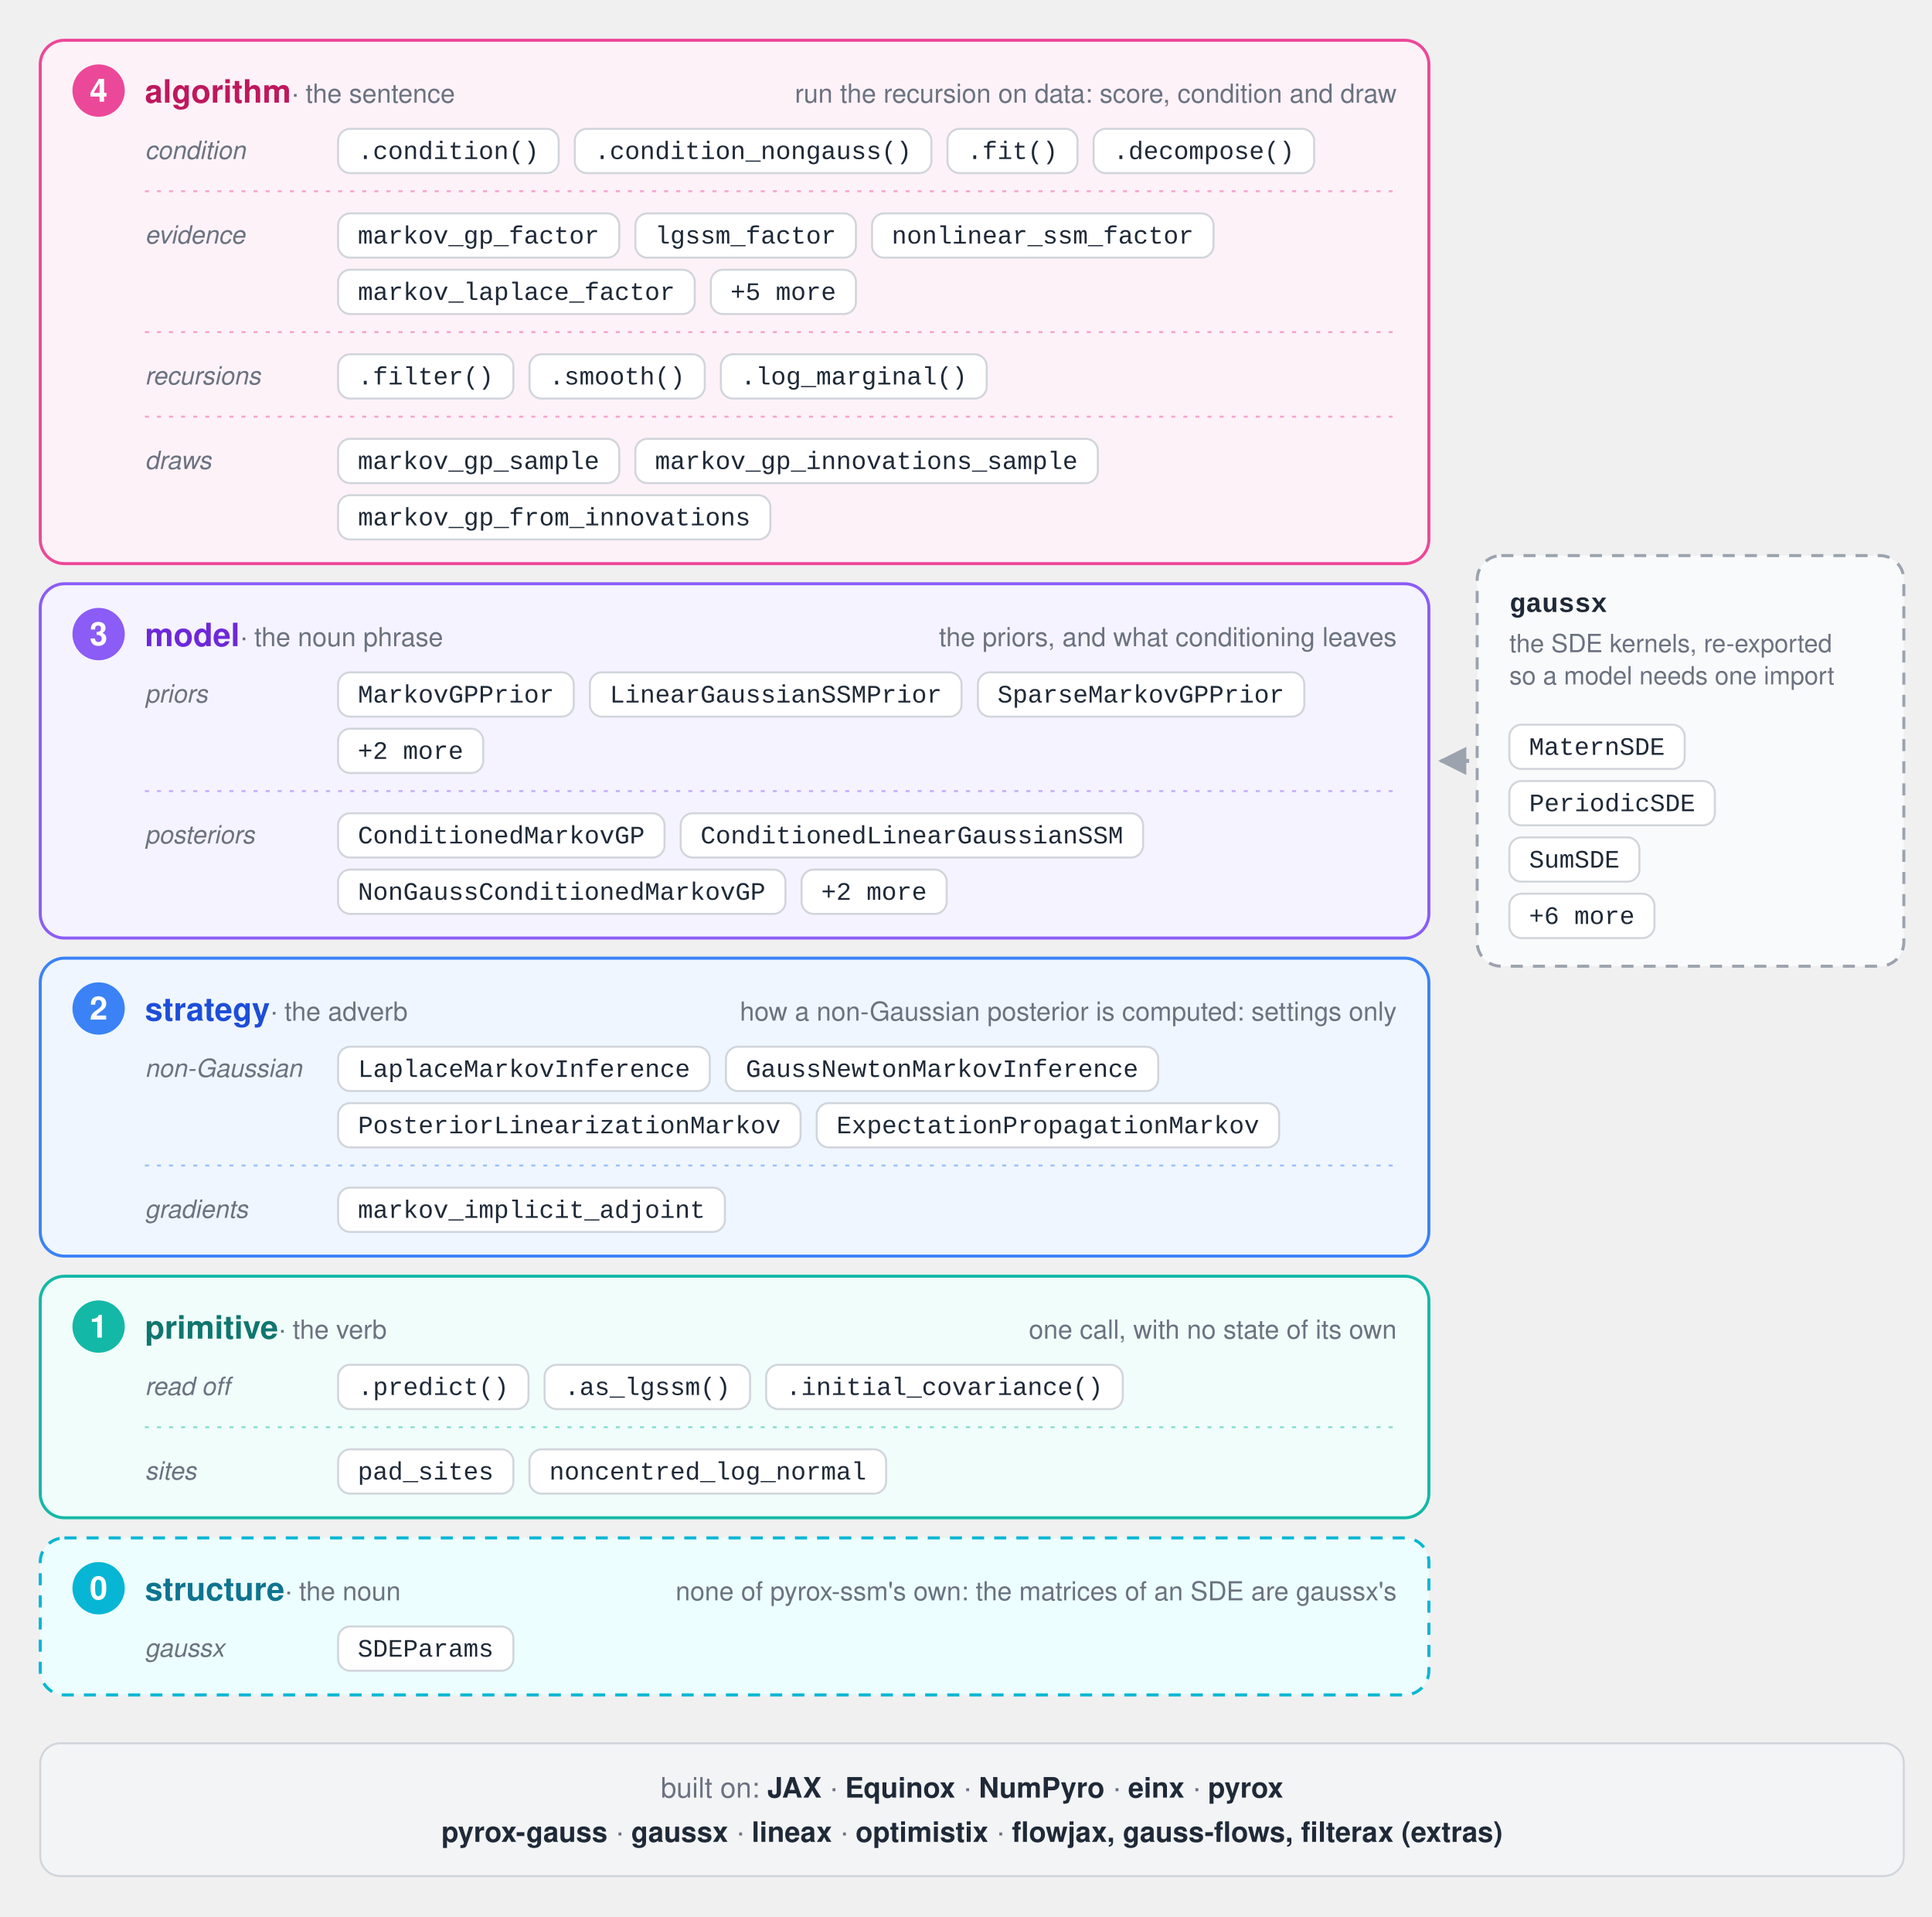
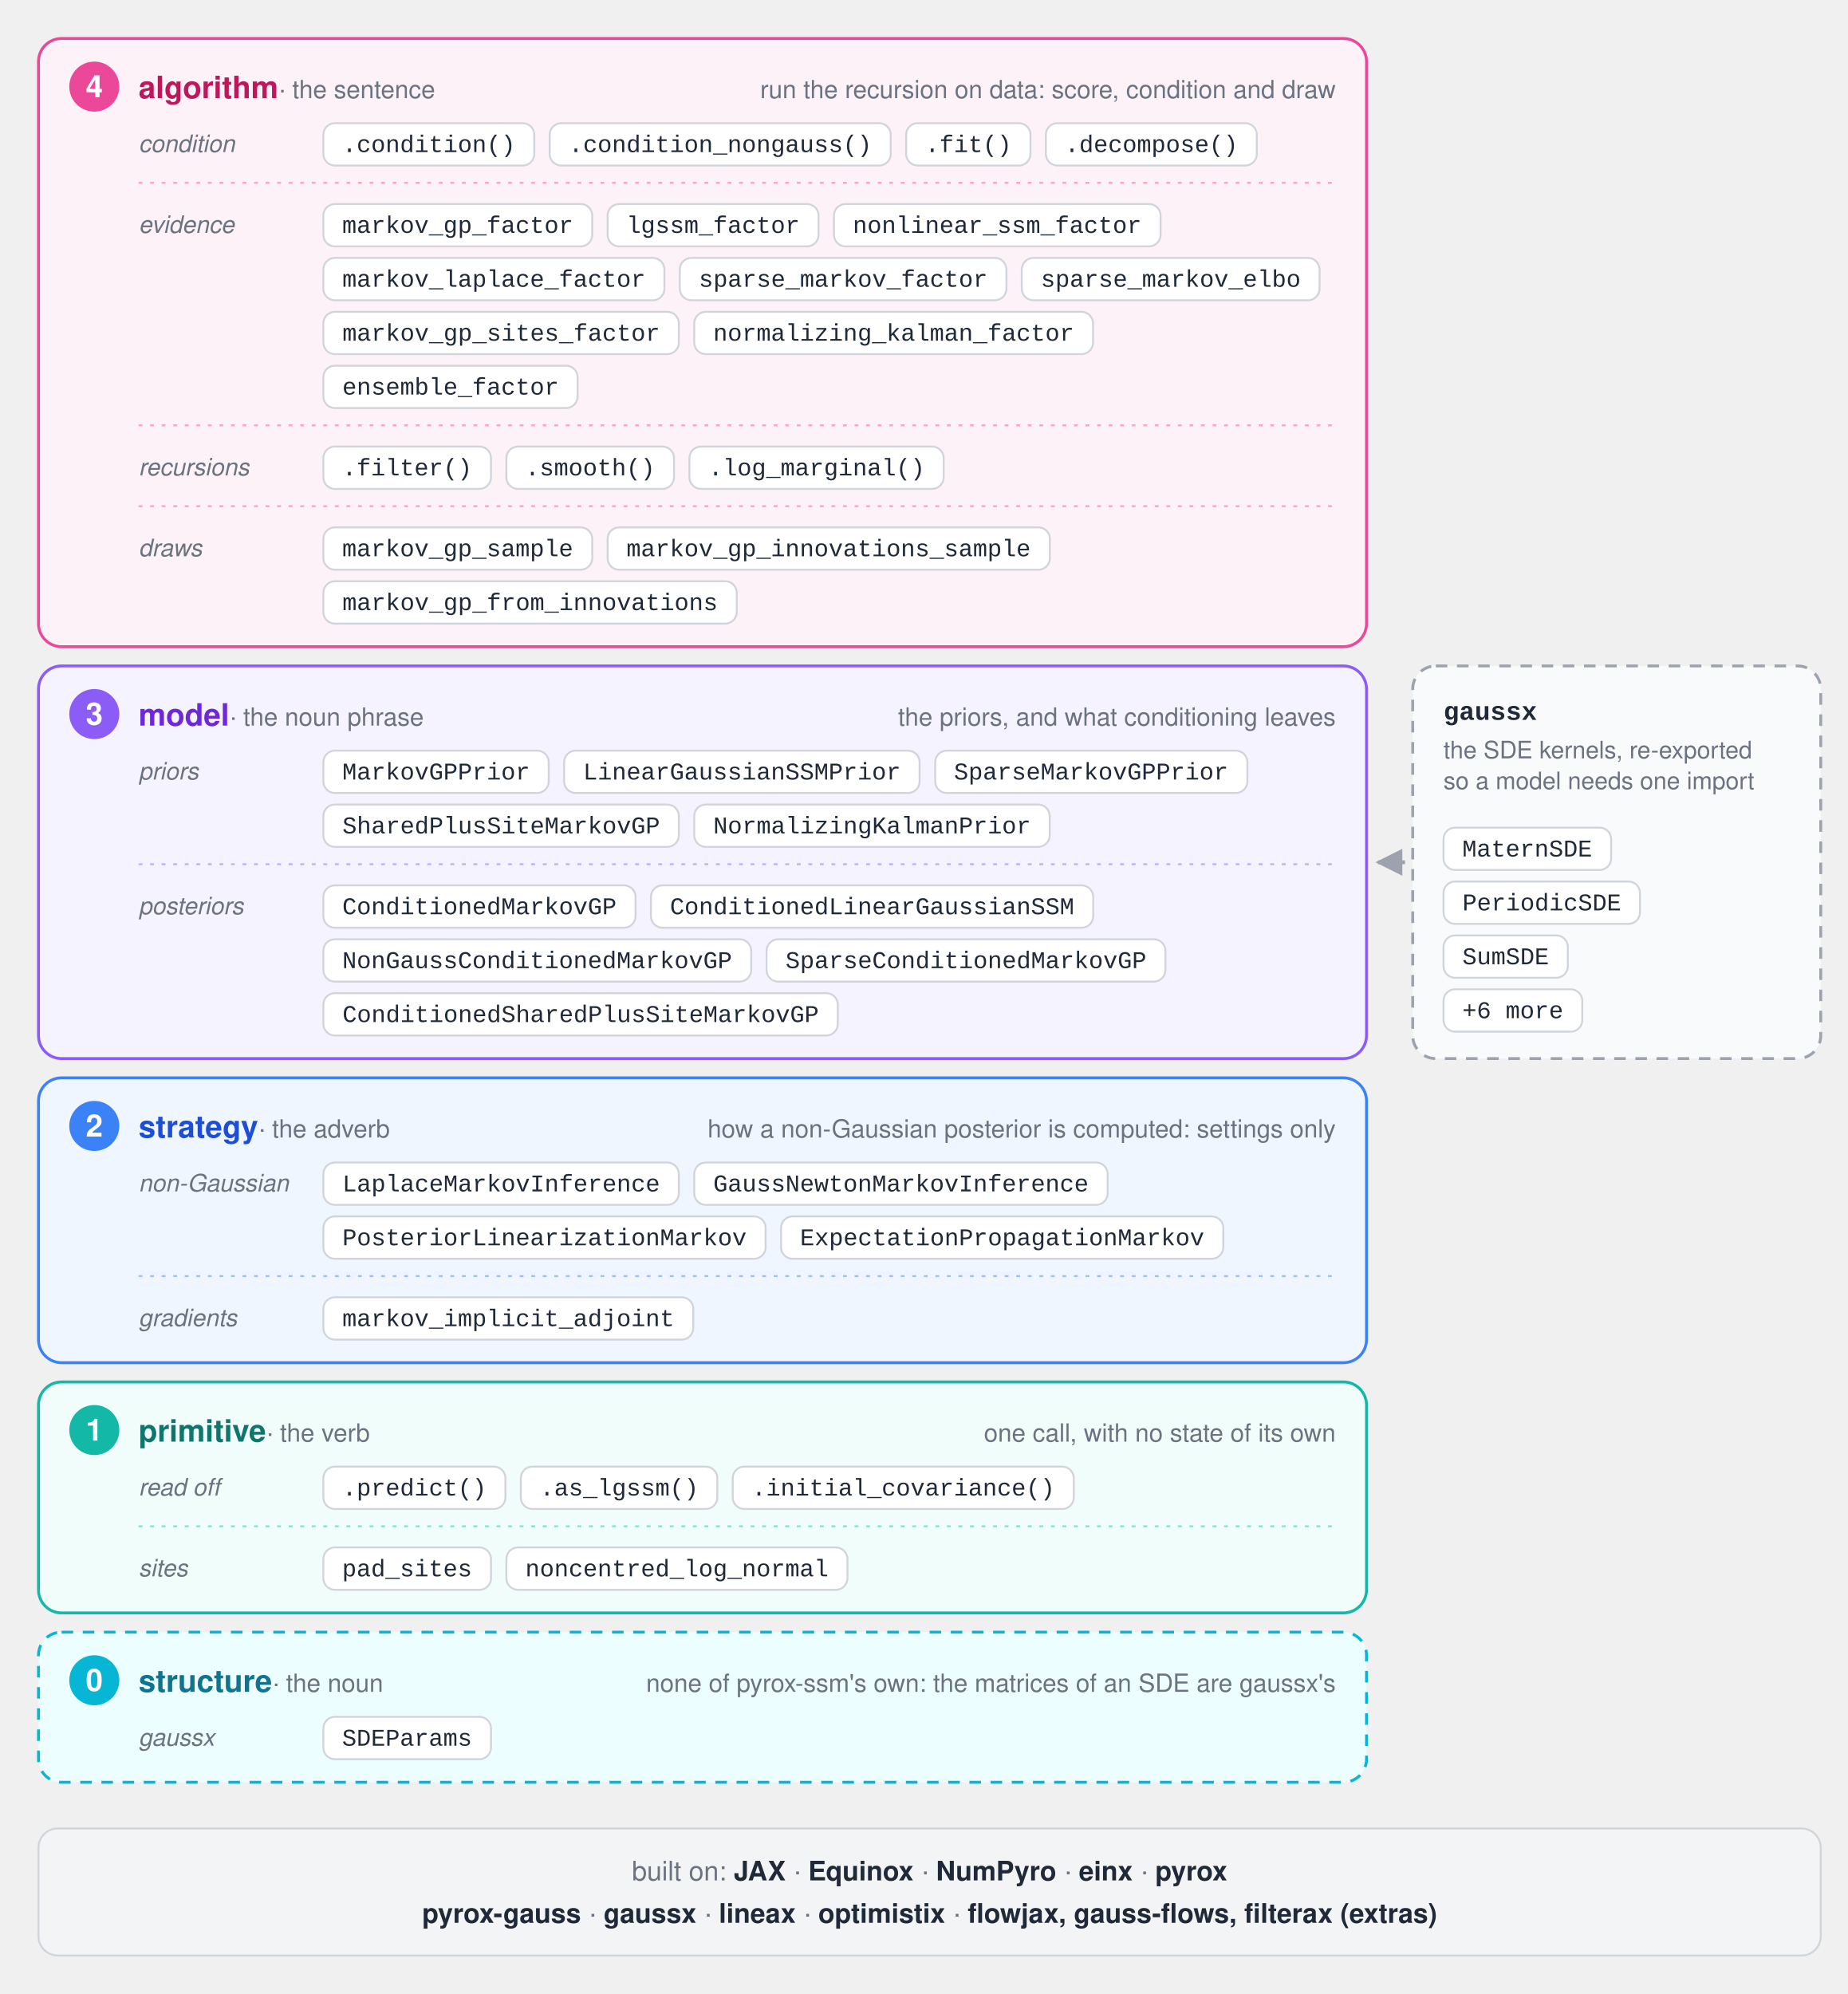
- <svg xmlns="http://www.w3.org/2000/svg" width="960" height="952" viewBox="0 0 960 952" role="img" aria-label="pyrox-ssm on the GeoStack role ladder: conditioning, the evidence factors, the Kalman recursions and the path samplers as algorithms; the priors and their conditioned results as models; the non-Gaussian strategies and the implicit adjoint as strategies; prediction, the linear-Gaussian form, the site padding and a non-centred site helper as primitives; no structure of its own. Beside the ladder, the gaussx SDE kernels pyrox-ssm re-exports.">
+ <svg xmlns="http://www.w3.org/2000/svg" width="960" height="1036" viewBox="0 0 960 1036" role="img" aria-label="pyrox-ssm on the GeoStack role ladder: conditioning, the evidence factors, the Kalman recursions and the path samplers as algorithms; the priors and their conditioned results as models; the non-Gaussian strategies and the implicit adjoint as strategies; prediction, the linear-Gaussian form, the site padding and a non-centred site helper as primitives; no structure of its own. Beside the ladder, the gaussx SDE kernels pyrox-ssm re-exports.">
  <defs>
    <marker id="ah-light" viewBox="0 0 10 10" refX="9" refY="5" markerWidth="7" markerHeight="7" orient="auto-start-reverse">
      <path d="M0 0 L10 5 L0 10 z" fill="#9CA3AF" />
    </marker>
  </defs>
-   <rect x="20" y="20" width="690" height="260.0" rx="12" fill="#FDF2F8" stroke="#EC4899" stroke-width="1.5" />
+   <rect x="20" y="20" width="690" height="316.0" rx="12" fill="#FDF2F8" stroke="#EC4899" stroke-width="1.5" />
  <circle cx="49" cy="45" r="13" fill="#EC4899" />
  <text x="49" y="50.5" text-anchor="middle" font-family="ui-sans-serif, -apple-system, 'Segoe UI', Helvetica, Arial, sans-serif" font-size="16" font-weight="700" fill="#FFFFFF">4</text>
  <text x="72" y="51" font-family="ui-sans-serif, -apple-system, 'Segoe UI', Helvetica, Arial, sans-serif" font-size="16" font-weight="700" fill="#BE185D">algorithm<tspan font-size="13" font-weight="400" fill="#6B7280"> · the sentence</tspan>
  </text>
  <text x="694.0" y="51" text-anchor="end" font-family="ui-sans-serif, -apple-system, 'Segoe UI', Helvetica, Arial, sans-serif" font-size="13" fill="#6B7280">run the recursion on data: score, condition and draw</text>
  <line x1="72.0" y1="95.0" x2="694.0" y2="95.0" stroke="#EC4899" stroke-opacity="0.45" stroke-width="1" stroke-dasharray="2 4" />
-   <line x1="72.0" y1="165.0" x2="694.0" y2="165.0" stroke="#EC4899" stroke-opacity="0.45" stroke-width="1" stroke-dasharray="2 4" />
-   <line x1="72.0" y1="207.0" x2="694.0" y2="207.0" stroke="#EC4899" stroke-opacity="0.45" stroke-width="1" stroke-dasharray="2 4" />
+   <line x1="72.0" y1="221.0" x2="694.0" y2="221.0" stroke="#EC4899" stroke-opacity="0.45" stroke-width="1" stroke-dasharray="2 4" />
+   <line x1="72.0" y1="263.0" x2="694.0" y2="263.0" stroke="#EC4899" stroke-opacity="0.45" stroke-width="1" stroke-dasharray="2 4" />
  <text x="72.0" y="79.0" font-family="ui-sans-serif, -apple-system, 'Segoe UI', Helvetica, Arial, sans-serif" font-size="12.5" font-style="italic" fill="#6B7280">condition</text>
  <text x="72.0" y="121.0" font-family="ui-sans-serif, -apple-system, 'Segoe UI', Helvetica, Arial, sans-serif" font-size="12.5" font-style="italic" fill="#6B7280">evidence</text>
-   <text x="72.0" y="191.0" font-family="ui-sans-serif, -apple-system, 'Segoe UI', Helvetica, Arial, sans-serif" font-size="12.5" font-style="italic" fill="#6B7280">recursions</text>
-   <text x="72.0" y="233.0" font-family="ui-sans-serif, -apple-system, 'Segoe UI', Helvetica, Arial, sans-serif" font-size="12.5" font-style="italic" fill="#6B7280">draws</text>
+   <text x="72.0" y="247.0" font-family="ui-sans-serif, -apple-system, 'Segoe UI', Helvetica, Arial, sans-serif" font-size="12.5" font-style="italic" fill="#6B7280">recursions</text>
+   <text x="72.0" y="289.0" font-family="ui-sans-serif, -apple-system, 'Segoe UI', Helvetica, Arial, sans-serif" font-size="12.5" font-style="italic" fill="#6B7280">draws</text>
  <rect x="168.0" y="64.0" width="109.6" height="22" rx="6" fill="#FFFFFF" stroke="#D1D5DB" />
  <text x="222.8" y="79.0" text-anchor="middle" font-family="ui-monospace, SFMono-Regular, Menlo, Consolas, 'Liberation Mono', monospace" font-size="12.5" fill="#1F2937">.condition()</text>
  <rect x="285.6" y="64.0" width="177.2" height="22" rx="6" fill="#FFFFFF" stroke="#D1D5DB" />
  <text x="374.2" y="79.0" text-anchor="middle" font-family="ui-monospace, SFMono-Regular, Menlo, Consolas, 'Liberation Mono', monospace" font-size="12.5" fill="#1F2937">.condition_nongauss()</text>
  <rect x="470.8" y="64.0" width="64.6" height="22" rx="6" fill="#FFFFFF" stroke="#D1D5DB" />
  <text x="503.1" y="79.0" text-anchor="middle" font-family="ui-monospace, SFMono-Regular, Menlo, Consolas, 'Liberation Mono', monospace" font-size="12.5" fill="#1F2937">.fit()</text>
  <rect x="543.4" y="64.0" width="109.6" height="22" rx="6" fill="#FFFFFF" stroke="#D1D5DB" />
  <text x="598.2" y="79.0" text-anchor="middle" font-family="ui-monospace, SFMono-Regular, Menlo, Consolas, 'Liberation Mono', monospace" font-size="12.5" fill="#1F2937">.decompose()</text>
  <rect x="168.0" y="106.0" width="139.7" height="22" rx="6" fill="#FFFFFF" stroke="#D1D5DB" />
  <text x="237.8" y="121.0" text-anchor="middle" font-family="ui-monospace, SFMono-Regular, Menlo, Consolas, 'Liberation Mono', monospace" font-size="12.5" fill="#1F2937">markov_gp_factor</text>
  <rect x="315.7" y="106.0" width="109.6" height="22" rx="6" fill="#FFFFFF" stroke="#D1D5DB" />
  <text x="370.5" y="121.0" text-anchor="middle" font-family="ui-monospace, SFMono-Regular, Menlo, Consolas, 'Liberation Mono', monospace" font-size="12.5" fill="#1F2937">lgssm_factor</text>
  <rect x="433.3" y="106.0" width="169.7" height="22" rx="6" fill="#FFFFFF" stroke="#D1D5DB" />
  <text x="518.1" y="121.0" text-anchor="middle" font-family="ui-monospace, SFMono-Regular, Menlo, Consolas, 'Liberation Mono', monospace" font-size="12.5" fill="#1F2937">nonlinear_ssm_factor</text>
  <rect x="168.0" y="134.0" width="177.2" height="22" rx="6" fill="#FFFFFF" stroke="#D1D5DB" />
  <text x="256.6" y="149.0" text-anchor="middle" font-family="ui-monospace, SFMono-Regular, Menlo, Consolas, 'Liberation Mono', monospace" font-size="12.5" fill="#1F2937">markov_laplace_factor</text>
-   <rect x="353.2" y="134.0" width="72.1" height="22" rx="6" fill="#FFFFFF" stroke="#D1D5DB" />
-   <text x="389.2" y="149.0" text-anchor="middle" font-family="ui-monospace, SFMono-Regular, Menlo, Consolas, 'Liberation Mono', monospace" font-size="12.5" fill="#1F2937">+5 more</text>
-   <rect x="168.0" y="176.0" width="87.1" height="22" rx="6" fill="#FFFFFF" stroke="#D1D5DB" />
-   <text x="211.5" y="191.0" text-anchor="middle" font-family="ui-monospace, SFMono-Regular, Menlo, Consolas, 'Liberation Mono', monospace" font-size="12.5" fill="#1F2937">.filter()</text>
-   <rect x="263.1" y="176.0" width="87.1" height="22" rx="6" fill="#FFFFFF" stroke="#D1D5DB" />
-   <text x="306.6" y="191.0" text-anchor="middle" font-family="ui-monospace, SFMono-Regular, Menlo, Consolas, 'Liberation Mono', monospace" font-size="12.5" fill="#1F2937">.smooth()</text>
-   <rect x="358.2" y="176.0" width="132.1" height="22" rx="6" fill="#FFFFFF" stroke="#D1D5DB" />
-   <text x="424.3" y="191.0" text-anchor="middle" font-family="ui-monospace, SFMono-Regular, Menlo, Consolas, 'Liberation Mono', monospace" font-size="12.5" fill="#1F2937">.log_marginal()</text>
-   <rect x="168.0" y="218.0" width="139.7" height="22" rx="6" fill="#FFFFFF" stroke="#D1D5DB" />
-   <text x="237.8" y="233.0" text-anchor="middle" font-family="ui-monospace, SFMono-Regular, Menlo, Consolas, 'Liberation Mono', monospace" font-size="12.5" fill="#1F2937">markov_gp_sample</text>
-   <rect x="315.7" y="218.0" width="229.8" height="22" rx="6" fill="#FFFFFF" stroke="#D1D5DB" />
-   <text x="430.5" y="233.0" text-anchor="middle" font-family="ui-monospace, SFMono-Regular, Menlo, Consolas, 'Liberation Mono', monospace" font-size="12.5" fill="#1F2937">markov_gp_innovations_sample</text>
-   <rect x="168.0" y="246.0" width="214.8" height="22" rx="6" fill="#FFFFFF" stroke="#D1D5DB" />
-   <text x="275.4" y="261.0" text-anchor="middle" font-family="ui-monospace, SFMono-Regular, Menlo, Consolas, 'Liberation Mono', monospace" font-size="12.5" fill="#1F2937">markov_gp_from_innovations</text>
-   <rect x="20" y="290.0" width="690" height="176.0" rx="12" fill="#F5F3FF" stroke="#8B5CF6" stroke-width="1.5" />
-   <circle cx="49" cy="315.0" r="13" fill="#8B5CF6" />
-   <text x="49" y="320.5" text-anchor="middle" font-family="ui-sans-serif, -apple-system, 'Segoe UI', Helvetica, Arial, sans-serif" font-size="16" font-weight="700" fill="#FFFFFF">3</text>
-   <text x="72" y="321.0" font-family="ui-sans-serif, -apple-system, 'Segoe UI', Helvetica, Arial, sans-serif" font-size="16" font-weight="700" fill="#6D28D9">model<tspan font-size="13" font-weight="400" fill="#6B7280"> · the noun phrase</tspan>
+   <rect x="353.2" y="134.0" width="169.7" height="22" rx="6" fill="#FFFFFF" stroke="#D1D5DB" />
+   <text x="438.1" y="149.0" text-anchor="middle" font-family="ui-monospace, SFMono-Regular, Menlo, Consolas, 'Liberation Mono', monospace" font-size="12.5" fill="#1F2937">sparse_markov_factor</text>
+   <rect x="530.9" y="134.0" width="154.7" height="22" rx="6" fill="#FFFFFF" stroke="#D1D5DB" />
+   <text x="608.3" y="149.0" text-anchor="middle" font-family="ui-monospace, SFMono-Regular, Menlo, Consolas, 'Liberation Mono', monospace" font-size="12.5" fill="#1F2937">sparse_markov_elbo</text>
+   <rect x="168.0" y="162.0" width="184.7" height="22" rx="6" fill="#FFFFFF" stroke="#D1D5DB" />
+   <text x="260.4" y="177.0" text-anchor="middle" font-family="ui-monospace, SFMono-Regular, Menlo, Consolas, 'Liberation Mono', monospace" font-size="12.5" fill="#1F2937">markov_gp_sites_factor</text>
+   <rect x="360.7" y="162.0" width="207.2" height="22" rx="6" fill="#FFFFFF" stroke="#D1D5DB" />
+   <text x="464.3" y="177.0" text-anchor="middle" font-family="ui-monospace, SFMono-Regular, Menlo, Consolas, 'Liberation Mono', monospace" font-size="12.5" fill="#1F2937">normalizing_kalman_factor</text>
+   <rect x="168.0" y="190.0" width="132.1" height="22" rx="6" fill="#FFFFFF" stroke="#D1D5DB" />
+   <text x="234.1" y="205.0" text-anchor="middle" font-family="ui-monospace, SFMono-Regular, Menlo, Consolas, 'Liberation Mono', monospace" font-size="12.5" fill="#1F2937">ensemble_factor</text>
+   <rect x="168.0" y="232.0" width="87.1" height="22" rx="6" fill="#FFFFFF" stroke="#D1D5DB" />
+   <text x="211.5" y="247.0" text-anchor="middle" font-family="ui-monospace, SFMono-Regular, Menlo, Consolas, 'Liberation Mono', monospace" font-size="12.5" fill="#1F2937">.filter()</text>
+   <rect x="263.1" y="232.0" width="87.1" height="22" rx="6" fill="#FFFFFF" stroke="#D1D5DB" />
+   <text x="306.6" y="247.0" text-anchor="middle" font-family="ui-monospace, SFMono-Regular, Menlo, Consolas, 'Liberation Mono', monospace" font-size="12.5" fill="#1F2937">.smooth()</text>
+   <rect x="358.2" y="232.0" width="132.1" height="22" rx="6" fill="#FFFFFF" stroke="#D1D5DB" />
+   <text x="424.3" y="247.0" text-anchor="middle" font-family="ui-monospace, SFMono-Regular, Menlo, Consolas, 'Liberation Mono', monospace" font-size="12.5" fill="#1F2937">.log_marginal()</text>
+   <rect x="168.0" y="274.0" width="139.7" height="22" rx="6" fill="#FFFFFF" stroke="#D1D5DB" />
+   <text x="237.8" y="289.0" text-anchor="middle" font-family="ui-monospace, SFMono-Regular, Menlo, Consolas, 'Liberation Mono', monospace" font-size="12.5" fill="#1F2937">markov_gp_sample</text>
+   <rect x="315.7" y="274.0" width="229.8" height="22" rx="6" fill="#FFFFFF" stroke="#D1D5DB" />
+   <text x="430.5" y="289.0" text-anchor="middle" font-family="ui-monospace, SFMono-Regular, Menlo, Consolas, 'Liberation Mono', monospace" font-size="12.5" fill="#1F2937">markov_gp_innovations_sample</text>
+   <rect x="168.0" y="302.0" width="214.8" height="22" rx="6" fill="#FFFFFF" stroke="#D1D5DB" />
+   <text x="275.4" y="317.0" text-anchor="middle" font-family="ui-monospace, SFMono-Regular, Menlo, Consolas, 'Liberation Mono', monospace" font-size="12.5" fill="#1F2937">markov_gp_from_innovations</text>
+   <rect x="20" y="346.0" width="690" height="204.0" rx="12" fill="#F5F3FF" stroke="#8B5CF6" stroke-width="1.5" />
+   <circle cx="49" cy="371.0" r="13" fill="#8B5CF6" />
+   <text x="49" y="376.5" text-anchor="middle" font-family="ui-sans-serif, -apple-system, 'Segoe UI', Helvetica, Arial, sans-serif" font-size="16" font-weight="700" fill="#FFFFFF">3</text>
+   <text x="72" y="377.0" font-family="ui-sans-serif, -apple-system, 'Segoe UI', Helvetica, Arial, sans-serif" font-size="16" font-weight="700" fill="#6D28D9">model<tspan font-size="13" font-weight="400" fill="#6B7280"> · the noun phrase</tspan>
  </text>
-   <text x="694.0" y="321.0" text-anchor="end" font-family="ui-sans-serif, -apple-system, 'Segoe UI', Helvetica, Arial, sans-serif" font-size="13" fill="#6B7280">the priors, and what conditioning leaves</text>
-   <line x1="72.0" y1="393.0" x2="694.0" y2="393.0" stroke="#8B5CF6" stroke-opacity="0.45" stroke-width="1" stroke-dasharray="2 4" />
-   <text x="72.0" y="349.0" font-family="ui-sans-serif, -apple-system, 'Segoe UI', Helvetica, Arial, sans-serif" font-size="12.5" font-style="italic" fill="#6B7280">priors</text>
-   <text x="72.0" y="419.0" font-family="ui-sans-serif, -apple-system, 'Segoe UI', Helvetica, Arial, sans-serif" font-size="12.5" font-style="italic" fill="#6B7280">posteriors</text>
-   <rect x="168.0" y="334.0" width="117.1" height="22" rx="6" fill="#FFFFFF" stroke="#D1D5DB" />
-   <text x="226.6" y="349.0" text-anchor="middle" font-family="ui-monospace, SFMono-Regular, Menlo, Consolas, 'Liberation Mono', monospace" font-size="12.5" fill="#1F2937">MarkovGPPrior</text>
-   <rect x="293.1" y="334.0" width="184.7" height="22" rx="6" fill="#FFFFFF" stroke="#D1D5DB" />
-   <text x="385.5" y="349.0" text-anchor="middle" font-family="ui-monospace, SFMono-Regular, Menlo, Consolas, 'Liberation Mono', monospace" font-size="12.5" fill="#1F2937">LinearGaussianSSMPrior</text>
-   <rect x="485.9" y="334.0" width="162.2" height="22" rx="6" fill="#FFFFFF" stroke="#D1D5DB" />
-   <text x="566.9" y="349.0" text-anchor="middle" font-family="ui-monospace, SFMono-Regular, Menlo, Consolas, 'Liberation Mono', monospace" font-size="12.5" fill="#1F2937">SparseMarkovGPPrior</text>
-   <rect x="168.0" y="362.0" width="72.1" height="22" rx="6" fill="#FFFFFF" stroke="#D1D5DB" />
-   <text x="204.0" y="377.0" text-anchor="middle" font-family="ui-monospace, SFMono-Regular, Menlo, Consolas, 'Liberation Mono', monospace" font-size="12.5" fill="#1F2937">+2 more</text>
-   <rect x="168.0" y="404.0" width="162.2" height="22" rx="6" fill="#FFFFFF" stroke="#D1D5DB" />
-   <text x="249.1" y="419.0" text-anchor="middle" font-family="ui-monospace, SFMono-Regular, Menlo, Consolas, 'Liberation Mono', monospace" font-size="12.5" fill="#1F2937">ConditionedMarkovGP</text>
-   <rect x="338.2" y="404.0" width="229.8" height="22" rx="6" fill="#FFFFFF" stroke="#D1D5DB" />
-   <text x="453.1" y="419.0" text-anchor="middle" font-family="ui-monospace, SFMono-Regular, Menlo, Consolas, 'Liberation Mono', monospace" font-size="12.5" fill="#1F2937">ConditionedLinearGaussianSSM</text>
-   <rect x="168.0" y="432.0" width="222.3" height="22" rx="6" fill="#FFFFFF" stroke="#D1D5DB" />
-   <text x="279.1" y="447.0" text-anchor="middle" font-family="ui-monospace, SFMono-Regular, Menlo, Consolas, 'Liberation Mono', monospace" font-size="12.5" fill="#1F2937">NonGaussConditionedMarkovGP</text>
-   <rect x="398.3" y="432.0" width="72.1" height="22" rx="6" fill="#FFFFFF" stroke="#D1D5DB" />
-   <text x="434.3" y="447.0" text-anchor="middle" font-family="ui-monospace, SFMono-Regular, Menlo, Consolas, 'Liberation Mono', monospace" font-size="12.5" fill="#1F2937">+2 more</text>
-   <rect x="20" y="476.0" width="690" height="148.0" rx="12" fill="#EFF6FF" stroke="#3B82F6" stroke-width="1.5" />
-   <circle cx="49" cy="501.0" r="13" fill="#3B82F6" />
-   <text x="49" y="506.5" text-anchor="middle" font-family="ui-sans-serif, -apple-system, 'Segoe UI', Helvetica, Arial, sans-serif" font-size="16" font-weight="700" fill="#FFFFFF">2</text>
-   <text x="72" y="507.0" font-family="ui-sans-serif, -apple-system, 'Segoe UI', Helvetica, Arial, sans-serif" font-size="16" font-weight="700" fill="#1D4ED8">strategy<tspan font-size="13" font-weight="400" fill="#6B7280"> · the adverb</tspan>
+   <text x="694.0" y="377.0" text-anchor="end" font-family="ui-sans-serif, -apple-system, 'Segoe UI', Helvetica, Arial, sans-serif" font-size="13" fill="#6B7280">the priors, and what conditioning leaves</text>
+   <line x1="72.0" y1="449.0" x2="694.0" y2="449.0" stroke="#8B5CF6" stroke-opacity="0.45" stroke-width="1" stroke-dasharray="2 4" />
+   <text x="72.0" y="405.0" font-family="ui-sans-serif, -apple-system, 'Segoe UI', Helvetica, Arial, sans-serif" font-size="12.5" font-style="italic" fill="#6B7280">priors</text>
+   <text x="72.0" y="475.0" font-family="ui-sans-serif, -apple-system, 'Segoe UI', Helvetica, Arial, sans-serif" font-size="12.5" font-style="italic" fill="#6B7280">posteriors</text>
+   <rect x="168.0" y="390.0" width="117.1" height="22" rx="6" fill="#FFFFFF" stroke="#D1D5DB" />
+   <text x="226.6" y="405.0" text-anchor="middle" font-family="ui-monospace, SFMono-Regular, Menlo, Consolas, 'Liberation Mono', monospace" font-size="12.5" fill="#1F2937">MarkovGPPrior</text>
+   <rect x="293.1" y="390.0" width="184.7" height="22" rx="6" fill="#FFFFFF" stroke="#D1D5DB" />
+   <text x="385.5" y="405.0" text-anchor="middle" font-family="ui-monospace, SFMono-Regular, Menlo, Consolas, 'Liberation Mono', monospace" font-size="12.5" fill="#1F2937">LinearGaussianSSMPrior</text>
+   <rect x="485.9" y="390.0" width="162.2" height="22" rx="6" fill="#FFFFFF" stroke="#D1D5DB" />
+   <text x="566.9" y="405.0" text-anchor="middle" font-family="ui-monospace, SFMono-Regular, Menlo, Consolas, 'Liberation Mono', monospace" font-size="12.5" fill="#1F2937">SparseMarkovGPPrior</text>
+   <rect x="168.0" y="418.0" width="184.7" height="22" rx="6" fill="#FFFFFF" stroke="#D1D5DB" />
+   <text x="260.4" y="433.0" text-anchor="middle" font-family="ui-monospace, SFMono-Regular, Menlo, Consolas, 'Liberation Mono', monospace" font-size="12.5" fill="#1F2937">SharedPlusSiteMarkovGP</text>
+   <rect x="360.7" y="418.0" width="184.7" height="22" rx="6" fill="#FFFFFF" stroke="#D1D5DB" />
+   <text x="453.1" y="433.0" text-anchor="middle" font-family="ui-monospace, SFMono-Regular, Menlo, Consolas, 'Liberation Mono', monospace" font-size="12.5" fill="#1F2937">NormalizingKalmanPrior</text>
+   <rect x="168.0" y="460.0" width="162.2" height="22" rx="6" fill="#FFFFFF" stroke="#D1D5DB" />
+   <text x="249.1" y="475.0" text-anchor="middle" font-family="ui-monospace, SFMono-Regular, Menlo, Consolas, 'Liberation Mono', monospace" font-size="12.5" fill="#1F2937">ConditionedMarkovGP</text>
+   <rect x="338.2" y="460.0" width="229.8" height="22" rx="6" fill="#FFFFFF" stroke="#D1D5DB" />
+   <text x="453.1" y="475.0" text-anchor="middle" font-family="ui-monospace, SFMono-Regular, Menlo, Consolas, 'Liberation Mono', monospace" font-size="12.5" fill="#1F2937">ConditionedLinearGaussianSSM</text>
+   <rect x="168.0" y="488.0" width="222.3" height="22" rx="6" fill="#FFFFFF" stroke="#D1D5DB" />
+   <text x="279.1" y="503.0" text-anchor="middle" font-family="ui-monospace, SFMono-Regular, Menlo, Consolas, 'Liberation Mono', monospace" font-size="12.5" fill="#1F2937">NonGaussConditionedMarkovGP</text>
+   <rect x="398.3" y="488.0" width="207.2" height="22" rx="6" fill="#FFFFFF" stroke="#D1D5DB" />
+   <text x="501.9" y="503.0" text-anchor="middle" font-family="ui-monospace, SFMono-Regular, Menlo, Consolas, 'Liberation Mono', monospace" font-size="12.5" fill="#1F2937">SparseConditionedMarkovGP</text>
+   <rect x="168.0" y="516.0" width="267.3" height="22" rx="6" fill="#FFFFFF" stroke="#D1D5DB" />
+   <text x="301.7" y="531.0" text-anchor="middle" font-family="ui-monospace, SFMono-Regular, Menlo, Consolas, 'Liberation Mono', monospace" font-size="12.5" fill="#1F2937">ConditionedSharedPlusSiteMarkovGP</text>
+   <rect x="20" y="560.0" width="690" height="148.0" rx="12" fill="#EFF6FF" stroke="#3B82F6" stroke-width="1.5" />
+   <circle cx="49" cy="585.0" r="13" fill="#3B82F6" />
+   <text x="49" y="590.5" text-anchor="middle" font-family="ui-sans-serif, -apple-system, 'Segoe UI', Helvetica, Arial, sans-serif" font-size="16" font-weight="700" fill="#FFFFFF">2</text>
+   <text x="72" y="591.0" font-family="ui-sans-serif, -apple-system, 'Segoe UI', Helvetica, Arial, sans-serif" font-size="16" font-weight="700" fill="#1D4ED8">strategy<tspan font-size="13" font-weight="400" fill="#6B7280"> · the adverb</tspan>
  </text>
-   <text x="694.0" y="507.0" text-anchor="end" font-family="ui-sans-serif, -apple-system, 'Segoe UI', Helvetica, Arial, sans-serif" font-size="13" fill="#6B7280">how a non-Gaussian posterior is computed: settings only</text>
-   <line x1="72.0" y1="579.0" x2="694.0" y2="579.0" stroke="#3B82F6" stroke-opacity="0.45" stroke-width="1" stroke-dasharray="2 4" />
-   <text x="72.0" y="535.0" font-family="ui-sans-serif, -apple-system, 'Segoe UI', Helvetica, Arial, sans-serif" font-size="12.5" font-style="italic" fill="#6B7280">non-Gaussian</text>
-   <text x="72.0" y="605.0" font-family="ui-sans-serif, -apple-system, 'Segoe UI', Helvetica, Arial, sans-serif" font-size="12.5" font-style="italic" fill="#6B7280">gradients</text>
-   <rect x="168.0" y="520.0" width="184.7" height="22" rx="6" fill="#FFFFFF" stroke="#D1D5DB" />
-   <text x="260.4" y="535.0" text-anchor="middle" font-family="ui-monospace, SFMono-Regular, Menlo, Consolas, 'Liberation Mono', monospace" font-size="12.5" fill="#1F2937">LaplaceMarkovInference</text>
-   <rect x="360.7" y="520.0" width="214.8" height="22" rx="6" fill="#FFFFFF" stroke="#D1D5DB" />
-   <text x="468.1" y="535.0" text-anchor="middle" font-family="ui-monospace, SFMono-Regular, Menlo, Consolas, 'Liberation Mono', monospace" font-size="12.5" fill="#1F2937">GaussNewtonMarkovInference</text>
-   <rect x="168.0" y="548.0" width="229.8" height="22" rx="6" fill="#FFFFFF" stroke="#D1D5DB" />
-   <text x="282.9" y="563.0" text-anchor="middle" font-family="ui-monospace, SFMono-Regular, Menlo, Consolas, 'Liberation Mono', monospace" font-size="12.5" fill="#1F2937">PosteriorLinearizationMarkov</text>
-   <rect x="405.8" y="548.0" width="229.8" height="22" rx="6" fill="#FFFFFF" stroke="#D1D5DB" />
-   <text x="520.7" y="563.0" text-anchor="middle" font-family="ui-monospace, SFMono-Regular, Menlo, Consolas, 'Liberation Mono', monospace" font-size="12.5" fill="#1F2937">ExpectationPropagationMarkov</text>
-   <rect x="168.0" y="590.0" width="192.2" height="22" rx="6" fill="#FFFFFF" stroke="#D1D5DB" />
-   <text x="264.1" y="605.0" text-anchor="middle" font-family="ui-monospace, SFMono-Regular, Menlo, Consolas, 'Liberation Mono', monospace" font-size="12.5" fill="#1F2937">markov_implicit_adjoint</text>
-   <rect x="20" y="634.0" width="690" height="120.0" rx="12" fill="#F0FDFA" stroke="#14B8A6" stroke-width="1.5" />
-   <circle cx="49" cy="659.0" r="13" fill="#14B8A6" />
-   <text x="49" y="664.5" text-anchor="middle" font-family="ui-sans-serif, -apple-system, 'Segoe UI', Helvetica, Arial, sans-serif" font-size="16" font-weight="700" fill="#FFFFFF">1</text>
-   <text x="72" y="665.0" font-family="ui-sans-serif, -apple-system, 'Segoe UI', Helvetica, Arial, sans-serif" font-size="16" font-weight="700" fill="#0F766E">primitive<tspan font-size="13" font-weight="400" fill="#6B7280"> · the verb</tspan>
+   <text x="694.0" y="591.0" text-anchor="end" font-family="ui-sans-serif, -apple-system, 'Segoe UI', Helvetica, Arial, sans-serif" font-size="13" fill="#6B7280">how a non-Gaussian posterior is computed: settings only</text>
+   <line x1="72.0" y1="663.0" x2="694.0" y2="663.0" stroke="#3B82F6" stroke-opacity="0.45" stroke-width="1" stroke-dasharray="2 4" />
+   <text x="72.0" y="619.0" font-family="ui-sans-serif, -apple-system, 'Segoe UI', Helvetica, Arial, sans-serif" font-size="12.5" font-style="italic" fill="#6B7280">non-Gaussian</text>
+   <text x="72.0" y="689.0" font-family="ui-sans-serif, -apple-system, 'Segoe UI', Helvetica, Arial, sans-serif" font-size="12.5" font-style="italic" fill="#6B7280">gradients</text>
+   <rect x="168.0" y="604.0" width="184.7" height="22" rx="6" fill="#FFFFFF" stroke="#D1D5DB" />
+   <text x="260.4" y="619.0" text-anchor="middle" font-family="ui-monospace, SFMono-Regular, Menlo, Consolas, 'Liberation Mono', monospace" font-size="12.5" fill="#1F2937">LaplaceMarkovInference</text>
+   <rect x="360.7" y="604.0" width="214.8" height="22" rx="6" fill="#FFFFFF" stroke="#D1D5DB" />
+   <text x="468.1" y="619.0" text-anchor="middle" font-family="ui-monospace, SFMono-Regular, Menlo, Consolas, 'Liberation Mono', monospace" font-size="12.5" fill="#1F2937">GaussNewtonMarkovInference</text>
+   <rect x="168.0" y="632.0" width="229.8" height="22" rx="6" fill="#FFFFFF" stroke="#D1D5DB" />
+   <text x="282.9" y="647.0" text-anchor="middle" font-family="ui-monospace, SFMono-Regular, Menlo, Consolas, 'Liberation Mono', monospace" font-size="12.5" fill="#1F2937">PosteriorLinearizationMarkov</text>
+   <rect x="405.8" y="632.0" width="229.8" height="22" rx="6" fill="#FFFFFF" stroke="#D1D5DB" />
+   <text x="520.7" y="647.0" text-anchor="middle" font-family="ui-monospace, SFMono-Regular, Menlo, Consolas, 'Liberation Mono', monospace" font-size="12.5" fill="#1F2937">ExpectationPropagationMarkov</text>
+   <rect x="168.0" y="674.0" width="192.2" height="22" rx="6" fill="#FFFFFF" stroke="#D1D5DB" />
+   <text x="264.1" y="689.0" text-anchor="middle" font-family="ui-monospace, SFMono-Regular, Menlo, Consolas, 'Liberation Mono', monospace" font-size="12.5" fill="#1F2937">markov_implicit_adjoint</text>
+   <rect x="20" y="718.0" width="690" height="120.0" rx="12" fill="#F0FDFA" stroke="#14B8A6" stroke-width="1.5" />
+   <circle cx="49" cy="743.0" r="13" fill="#14B8A6" />
+   <text x="49" y="748.5" text-anchor="middle" font-family="ui-sans-serif, -apple-system, 'Segoe UI', Helvetica, Arial, sans-serif" font-size="16" font-weight="700" fill="#FFFFFF">1</text>
+   <text x="72" y="749.0" font-family="ui-sans-serif, -apple-system, 'Segoe UI', Helvetica, Arial, sans-serif" font-size="16" font-weight="700" fill="#0F766E">primitive<tspan font-size="13" font-weight="400" fill="#6B7280"> · the verb</tspan>
  </text>
-   <text x="694.0" y="665.0" text-anchor="end" font-family="ui-sans-serif, -apple-system, 'Segoe UI', Helvetica, Arial, sans-serif" font-size="13" fill="#6B7280">one call, with no state of its own</text>
-   <line x1="72.0" y1="709.0" x2="694.0" y2="709.0" stroke="#14B8A6" stroke-opacity="0.45" stroke-width="1" stroke-dasharray="2 4" />
-   <text x="72.0" y="693.0" font-family="ui-sans-serif, -apple-system, 'Segoe UI', Helvetica, Arial, sans-serif" font-size="12.5" font-style="italic" fill="#6B7280">read off</text>
-   <text x="72.0" y="735.0" font-family="ui-sans-serif, -apple-system, 'Segoe UI', Helvetica, Arial, sans-serif" font-size="12.5" font-style="italic" fill="#6B7280">sites</text>
-   <rect x="168.0" y="678.0" width="94.6" height="22" rx="6" fill="#FFFFFF" stroke="#D1D5DB" />
-   <text x="215.3" y="693.0" text-anchor="middle" font-family="ui-monospace, SFMono-Regular, Menlo, Consolas, 'Liberation Mono', monospace" font-size="12.5" fill="#1F2937">.predict()</text>
-   <rect x="270.6" y="678.0" width="102.1" height="22" rx="6" fill="#FFFFFF" stroke="#D1D5DB" />
-   <text x="321.7" y="693.0" text-anchor="middle" font-family="ui-monospace, SFMono-Regular, Menlo, Consolas, 'Liberation Mono', monospace" font-size="12.5" fill="#1F2937">.as_lgssm()</text>
-   <rect x="380.7" y="678.0" width="177.2" height="22" rx="6" fill="#FFFFFF" stroke="#D1D5DB" />
-   <text x="469.3" y="693.0" text-anchor="middle" font-family="ui-monospace, SFMono-Regular, Menlo, Consolas, 'Liberation Mono', monospace" font-size="12.5" fill="#1F2937">.initial_covariance()</text>
-   <rect x="168.0" y="720.0" width="87.1" height="22" rx="6" fill="#FFFFFF" stroke="#D1D5DB" />
-   <text x="211.5" y="735.0" text-anchor="middle" font-family="ui-monospace, SFMono-Regular, Menlo, Consolas, 'Liberation Mono', monospace" font-size="12.5" fill="#1F2937">pad_sites</text>
-   <rect x="263.1" y="720.0" width="177.2" height="22" rx="6" fill="#FFFFFF" stroke="#D1D5DB" />
-   <text x="351.7" y="735.0" text-anchor="middle" font-family="ui-monospace, SFMono-Regular, Menlo, Consolas, 'Liberation Mono', monospace" font-size="12.5" fill="#1F2937">noncentred_log_normal</text>
-   <rect x="20" y="764.0" width="690" height="78.0" rx="12" fill="#ECFEFF" stroke="#06B6D4" stroke-width="1.5" stroke-dasharray="6 5" />
-   <circle cx="49" cy="789.0" r="13" fill="#06B6D4" />
-   <text x="49" y="794.5" text-anchor="middle" font-family="ui-sans-serif, -apple-system, 'Segoe UI', Helvetica, Arial, sans-serif" font-size="16" font-weight="700" fill="#FFFFFF">0</text>
-   <text x="72" y="795.0" font-family="ui-sans-serif, -apple-system, 'Segoe UI', Helvetica, Arial, sans-serif" font-size="16" font-weight="700" fill="#0E7490">structure<tspan font-size="13" font-weight="400" fill="#6B7280"> · the noun</tspan>
+   <text x="694.0" y="749.0" text-anchor="end" font-family="ui-sans-serif, -apple-system, 'Segoe UI', Helvetica, Arial, sans-serif" font-size="13" fill="#6B7280">one call, with no state of its own</text>
+   <line x1="72.0" y1="793.0" x2="694.0" y2="793.0" stroke="#14B8A6" stroke-opacity="0.45" stroke-width="1" stroke-dasharray="2 4" />
+   <text x="72.0" y="777.0" font-family="ui-sans-serif, -apple-system, 'Segoe UI', Helvetica, Arial, sans-serif" font-size="12.5" font-style="italic" fill="#6B7280">read off</text>
+   <text x="72.0" y="819.0" font-family="ui-sans-serif, -apple-system, 'Segoe UI', Helvetica, Arial, sans-serif" font-size="12.5" font-style="italic" fill="#6B7280">sites</text>
+   <rect x="168.0" y="762.0" width="94.6" height="22" rx="6" fill="#FFFFFF" stroke="#D1D5DB" />
+   <text x="215.3" y="777.0" text-anchor="middle" font-family="ui-monospace, SFMono-Regular, Menlo, Consolas, 'Liberation Mono', monospace" font-size="12.5" fill="#1F2937">.predict()</text>
+   <rect x="270.6" y="762.0" width="102.1" height="22" rx="6" fill="#FFFFFF" stroke="#D1D5DB" />
+   <text x="321.7" y="777.0" text-anchor="middle" font-family="ui-monospace, SFMono-Regular, Menlo, Consolas, 'Liberation Mono', monospace" font-size="12.5" fill="#1F2937">.as_lgssm()</text>
+   <rect x="380.7" y="762.0" width="177.2" height="22" rx="6" fill="#FFFFFF" stroke="#D1D5DB" />
+   <text x="469.3" y="777.0" text-anchor="middle" font-family="ui-monospace, SFMono-Regular, Menlo, Consolas, 'Liberation Mono', monospace" font-size="12.5" fill="#1F2937">.initial_covariance()</text>
+   <rect x="168.0" y="804.0" width="87.1" height="22" rx="6" fill="#FFFFFF" stroke="#D1D5DB" />
+   <text x="211.5" y="819.0" text-anchor="middle" font-family="ui-monospace, SFMono-Regular, Menlo, Consolas, 'Liberation Mono', monospace" font-size="12.5" fill="#1F2937">pad_sites</text>
+   <rect x="263.1" y="804.0" width="177.2" height="22" rx="6" fill="#FFFFFF" stroke="#D1D5DB" />
+   <text x="351.7" y="819.0" text-anchor="middle" font-family="ui-monospace, SFMono-Regular, Menlo, Consolas, 'Liberation Mono', monospace" font-size="12.5" fill="#1F2937">noncentred_log_normal</text>
+   <rect x="20" y="848.0" width="690" height="78.0" rx="12" fill="#ECFEFF" stroke="#06B6D4" stroke-width="1.5" stroke-dasharray="6 5" />
+   <circle cx="49" cy="873.0" r="13" fill="#06B6D4" />
+   <text x="49" y="878.5" text-anchor="middle" font-family="ui-sans-serif, -apple-system, 'Segoe UI', Helvetica, Arial, sans-serif" font-size="16" font-weight="700" fill="#FFFFFF">0</text>
+   <text x="72" y="879.0" font-family="ui-sans-serif, -apple-system, 'Segoe UI', Helvetica, Arial, sans-serif" font-size="16" font-weight="700" fill="#0E7490">structure<tspan font-size="13" font-weight="400" fill="#6B7280"> · the noun</tspan>
  </text>
-   <text x="694.0" y="795.0" text-anchor="end" font-family="ui-sans-serif, -apple-system, 'Segoe UI', Helvetica, Arial, sans-serif" font-size="13" fill="#6B7280">none of pyrox-ssm's own: the matrices of an SDE are gaussx's</text>
-   <text x="72.0" y="823.0" font-family="ui-sans-serif, -apple-system, 'Segoe UI', Helvetica, Arial, sans-serif" font-size="12.5" font-style="italic" fill="#6B7280">gaussx</text>
-   <rect x="168.0" y="808.0" width="87.1" height="22" rx="6" fill="#FFFFFF" stroke="#D1D5DB" />
-   <text x="211.5" y="823.0" text-anchor="middle" font-family="ui-monospace, SFMono-Regular, Menlo, Consolas, 'Liberation Mono', monospace" font-size="12.5" fill="#1F2937">SDEParams</text>
-   <rect x="734" y="276.0" width="212" height="204" rx="12" fill="#F9FAFB" stroke="#9CA3AF" stroke-dasharray="6 5" stroke-width="1.5" />
-   <text x="750" y="304.0" font-family="ui-monospace, SFMono-Regular, Menlo, Consolas, 'Liberation Mono', monospace" font-size="13.5" font-weight="700" fill="#1F2937">gaussx</text>
-   <text x="750" y="324.0" font-family="ui-sans-serif, -apple-system, 'Segoe UI', Helvetica, Arial, sans-serif" font-size="12.5" fill="#6B7280">the SDE kernels, re-exported</text>
-   <text x="750" y="340.0" font-family="ui-sans-serif, -apple-system, 'Segoe UI', Helvetica, Arial, sans-serif" font-size="12.5" fill="#6B7280">so a model needs one import</text>
-   <rect x="750.0" y="360.0" width="87.1" height="22" rx="6" fill="#FFFFFF" stroke="#D1D5DB" />
-   <text x="793.5" y="375.0" text-anchor="middle" font-family="ui-monospace, SFMono-Regular, Menlo, Consolas, 'Liberation Mono', monospace" font-size="12.5" fill="#1F2937">MaternSDE</text>
-   <rect x="750.0" y="388.0" width="102.1" height="22" rx="6" fill="#FFFFFF" stroke="#D1D5DB" />
-   <text x="801.1" y="403.0" text-anchor="middle" font-family="ui-monospace, SFMono-Regular, Menlo, Consolas, 'Liberation Mono', monospace" font-size="12.5" fill="#1F2937">PeriodicSDE</text>
-   <rect x="750.0" y="416.0" width="64.6" height="22" rx="6" fill="#FFFFFF" stroke="#D1D5DB" />
-   <text x="782.3" y="431.0" text-anchor="middle" font-family="ui-monospace, SFMono-Regular, Menlo, Consolas, 'Liberation Mono', monospace" font-size="12.5" fill="#1F2937">SumSDE</text>
-   <rect x="750.0" y="444.0" width="72.1" height="22" rx="6" fill="#FFFFFF" stroke="#D1D5DB" />
-   <text x="786.0" y="459.0" text-anchor="middle" font-family="ui-monospace, SFMono-Regular, Menlo, Consolas, 'Liberation Mono', monospace" font-size="12.5" fill="#1F2937">+6 more</text>
-   <path d="M730 378.0 L716 378.0" stroke="#9CA3AF" stroke-width="2" marker-end="url(#ah-light)" />
-   <rect x="20" y="866.0" width="926" height="66" rx="10" fill="#F3F4F6" stroke="#D1D5DB" />
-   <text x="483.0" y="893.0" text-anchor="middle" font-family="ui-sans-serif, -apple-system, 'Segoe UI', Helvetica, Arial, sans-serif" font-size="14" fill="#6B7280">built on: <tspan font-weight="700" fill="#1F2937">JAX</tspan> · <tspan font-weight="700" fill="#1F2937">Equinox</tspan> · <tspan font-weight="700" fill="#1F2937">NumPyro</tspan> · <tspan font-weight="700" fill="#1F2937">einx</tspan> · <tspan font-weight="700" fill="#1F2937">pyrox</tspan>
+   <text x="694.0" y="879.0" text-anchor="end" font-family="ui-sans-serif, -apple-system, 'Segoe UI', Helvetica, Arial, sans-serif" font-size="13" fill="#6B7280">none of pyrox-ssm's own: the matrices of an SDE are gaussx's</text>
+   <text x="72.0" y="907.0" font-family="ui-sans-serif, -apple-system, 'Segoe UI', Helvetica, Arial, sans-serif" font-size="12.5" font-style="italic" fill="#6B7280">gaussx</text>
+   <rect x="168.0" y="892.0" width="87.1" height="22" rx="6" fill="#FFFFFF" stroke="#D1D5DB" />
+   <text x="211.5" y="907.0" text-anchor="middle" font-family="ui-monospace, SFMono-Regular, Menlo, Consolas, 'Liberation Mono', monospace" font-size="12.5" fill="#1F2937">SDEParams</text>
+   <rect x="734" y="346.0" width="212" height="204" rx="12" fill="#F9FAFB" stroke="#9CA3AF" stroke-dasharray="6 5" stroke-width="1.5" />
+   <text x="750" y="374.0" font-family="ui-monospace, SFMono-Regular, Menlo, Consolas, 'Liberation Mono', monospace" font-size="13.5" font-weight="700" fill="#1F2937">gaussx</text>
+   <text x="750" y="394.0" font-family="ui-sans-serif, -apple-system, 'Segoe UI', Helvetica, Arial, sans-serif" font-size="12.5" fill="#6B7280">the SDE kernels, re-exported</text>
+   <text x="750" y="410.0" font-family="ui-sans-serif, -apple-system, 'Segoe UI', Helvetica, Arial, sans-serif" font-size="12.5" fill="#6B7280">so a model needs one import</text>
+   <rect x="750.0" y="430.0" width="87.1" height="22" rx="6" fill="#FFFFFF" stroke="#D1D5DB" />
+   <text x="793.5" y="445.0" text-anchor="middle" font-family="ui-monospace, SFMono-Regular, Menlo, Consolas, 'Liberation Mono', monospace" font-size="12.5" fill="#1F2937">MaternSDE</text>
+   <rect x="750.0" y="458.0" width="102.1" height="22" rx="6" fill="#FFFFFF" stroke="#D1D5DB" />
+   <text x="801.1" y="473.0" text-anchor="middle" font-family="ui-monospace, SFMono-Regular, Menlo, Consolas, 'Liberation Mono', monospace" font-size="12.5" fill="#1F2937">PeriodicSDE</text>
+   <rect x="750.0" y="486.0" width="64.6" height="22" rx="6" fill="#FFFFFF" stroke="#D1D5DB" />
+   <text x="782.3" y="501.0" text-anchor="middle" font-family="ui-monospace, SFMono-Regular, Menlo, Consolas, 'Liberation Mono', monospace" font-size="12.5" fill="#1F2937">SumSDE</text>
+   <rect x="750.0" y="514.0" width="72.1" height="22" rx="6" fill="#FFFFFF" stroke="#D1D5DB" />
+   <text x="786.0" y="529.0" text-anchor="middle" font-family="ui-monospace, SFMono-Regular, Menlo, Consolas, 'Liberation Mono', monospace" font-size="12.5" fill="#1F2937">+6 more</text>
+   <path d="M730 448.0 L716 448.0" stroke="#9CA3AF" stroke-width="2" marker-end="url(#ah-light)" />
+   <rect x="20" y="950.0" width="926" height="66" rx="10" fill="#F3F4F6" stroke="#D1D5DB" />
+   <text x="483.0" y="977.0" text-anchor="middle" font-family="ui-sans-serif, -apple-system, 'Segoe UI', Helvetica, Arial, sans-serif" font-size="14" fill="#6B7280">built on: <tspan font-weight="700" fill="#1F2937">JAX</tspan> · <tspan font-weight="700" fill="#1F2937">Equinox</tspan> · <tspan font-weight="700" fill="#1F2937">NumPyro</tspan> · <tspan font-weight="700" fill="#1F2937">einx</tspan> · <tspan font-weight="700" fill="#1F2937">pyrox</tspan>
  </text>
-   <text x="483.0" y="915.0" text-anchor="middle" font-family="ui-sans-serif, -apple-system, 'Segoe UI', Helvetica, Arial, sans-serif" font-size="14" fill="#6B7280">
+   <text x="483.0" y="999.0" text-anchor="middle" font-family="ui-sans-serif, -apple-system, 'Segoe UI', Helvetica, Arial, sans-serif" font-size="14" fill="#6B7280">
    <tspan font-weight="700" fill="#1F2937">pyrox-gauss</tspan> · <tspan font-weight="700" fill="#1F2937">gaussx</tspan> · <tspan font-weight="700" fill="#1F2937">lineax</tspan> · <tspan font-weight="700" fill="#1F2937">optimistix</tspan> · <tspan font-weight="700" fill="#1F2937">flowjax, gauss-flows, filterax (extras)</tspan>
  </text>
</svg>
